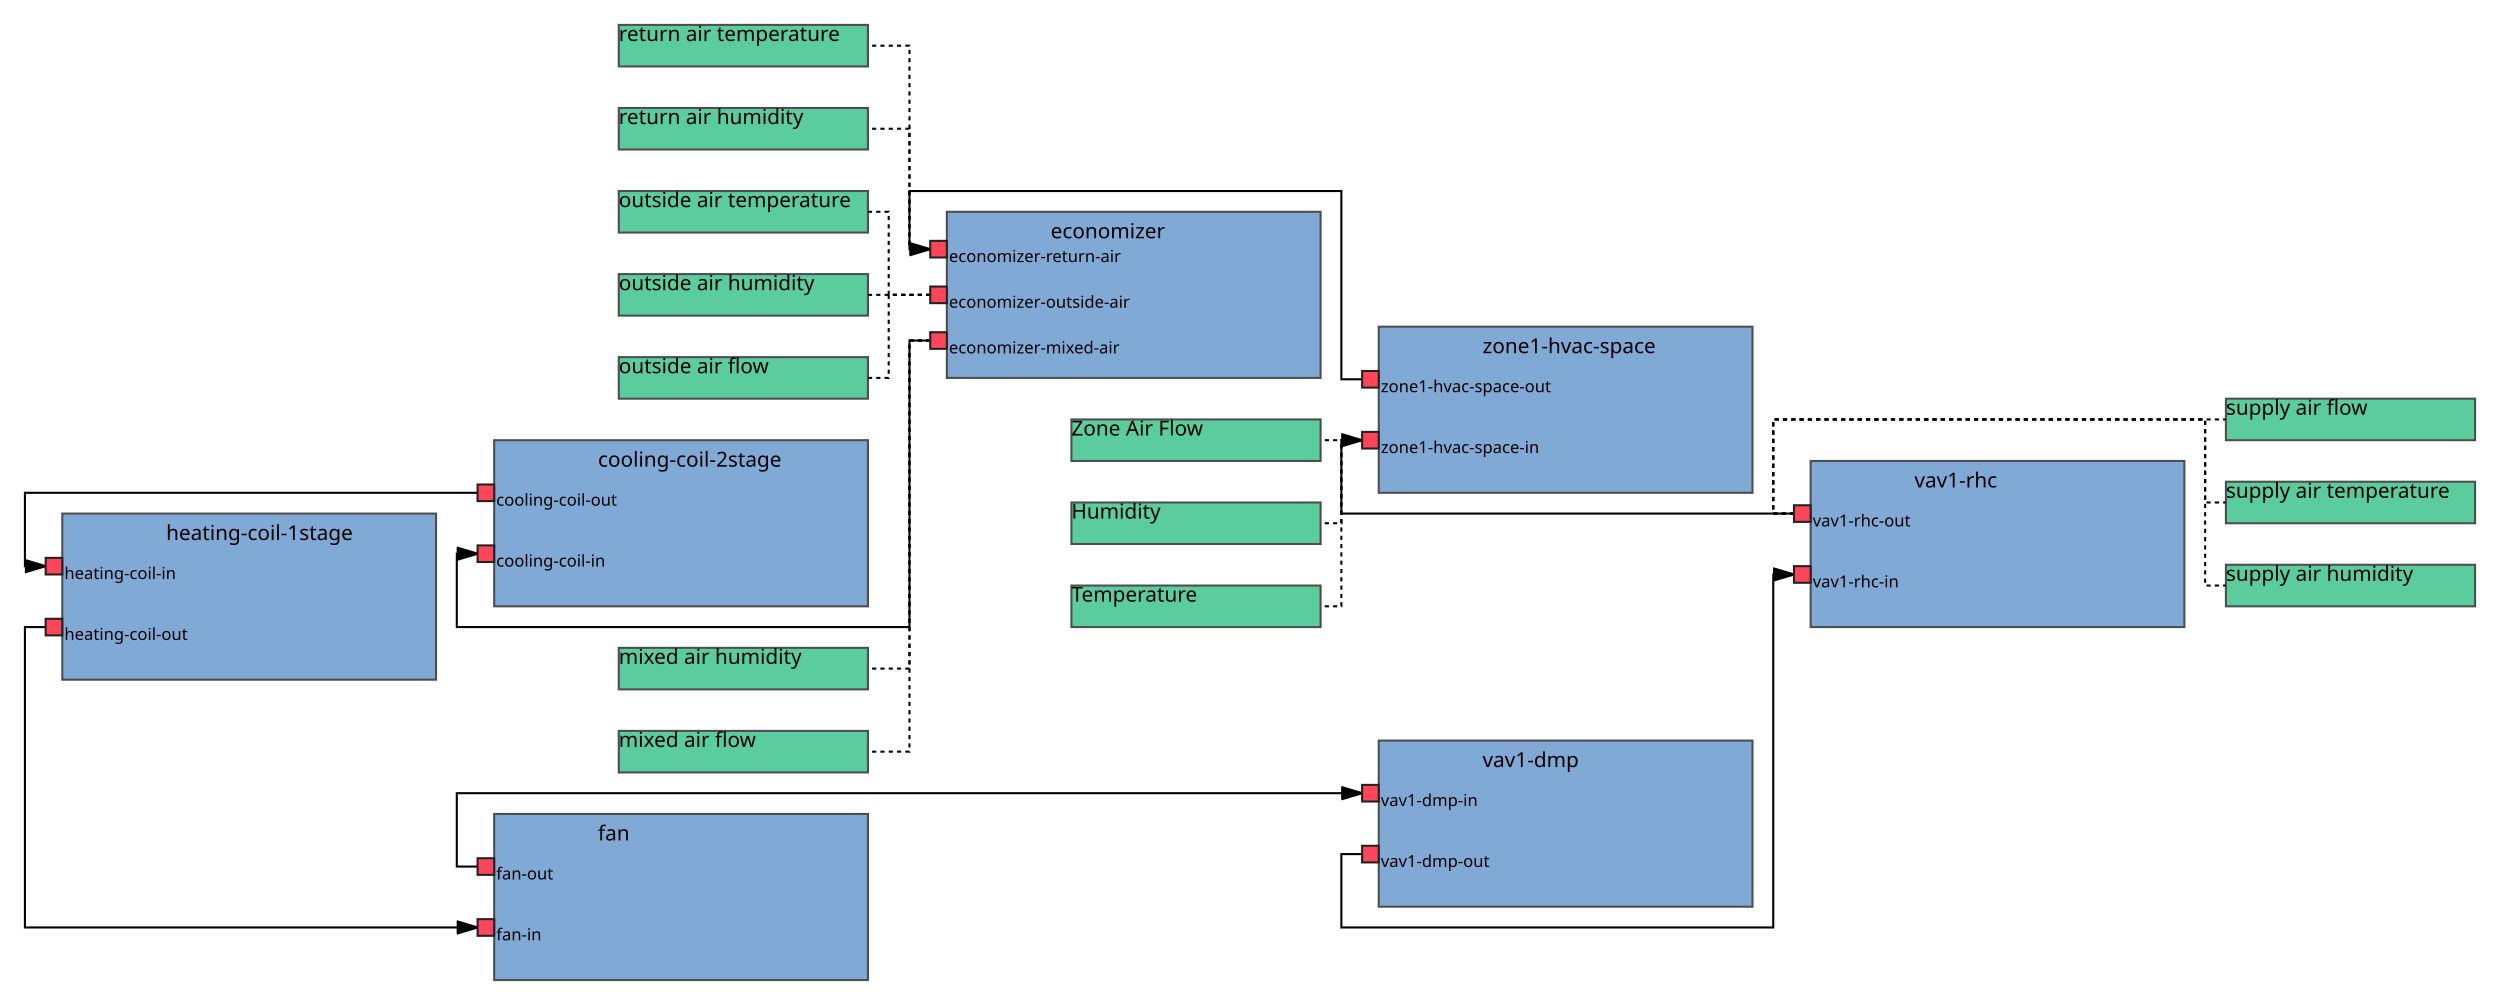
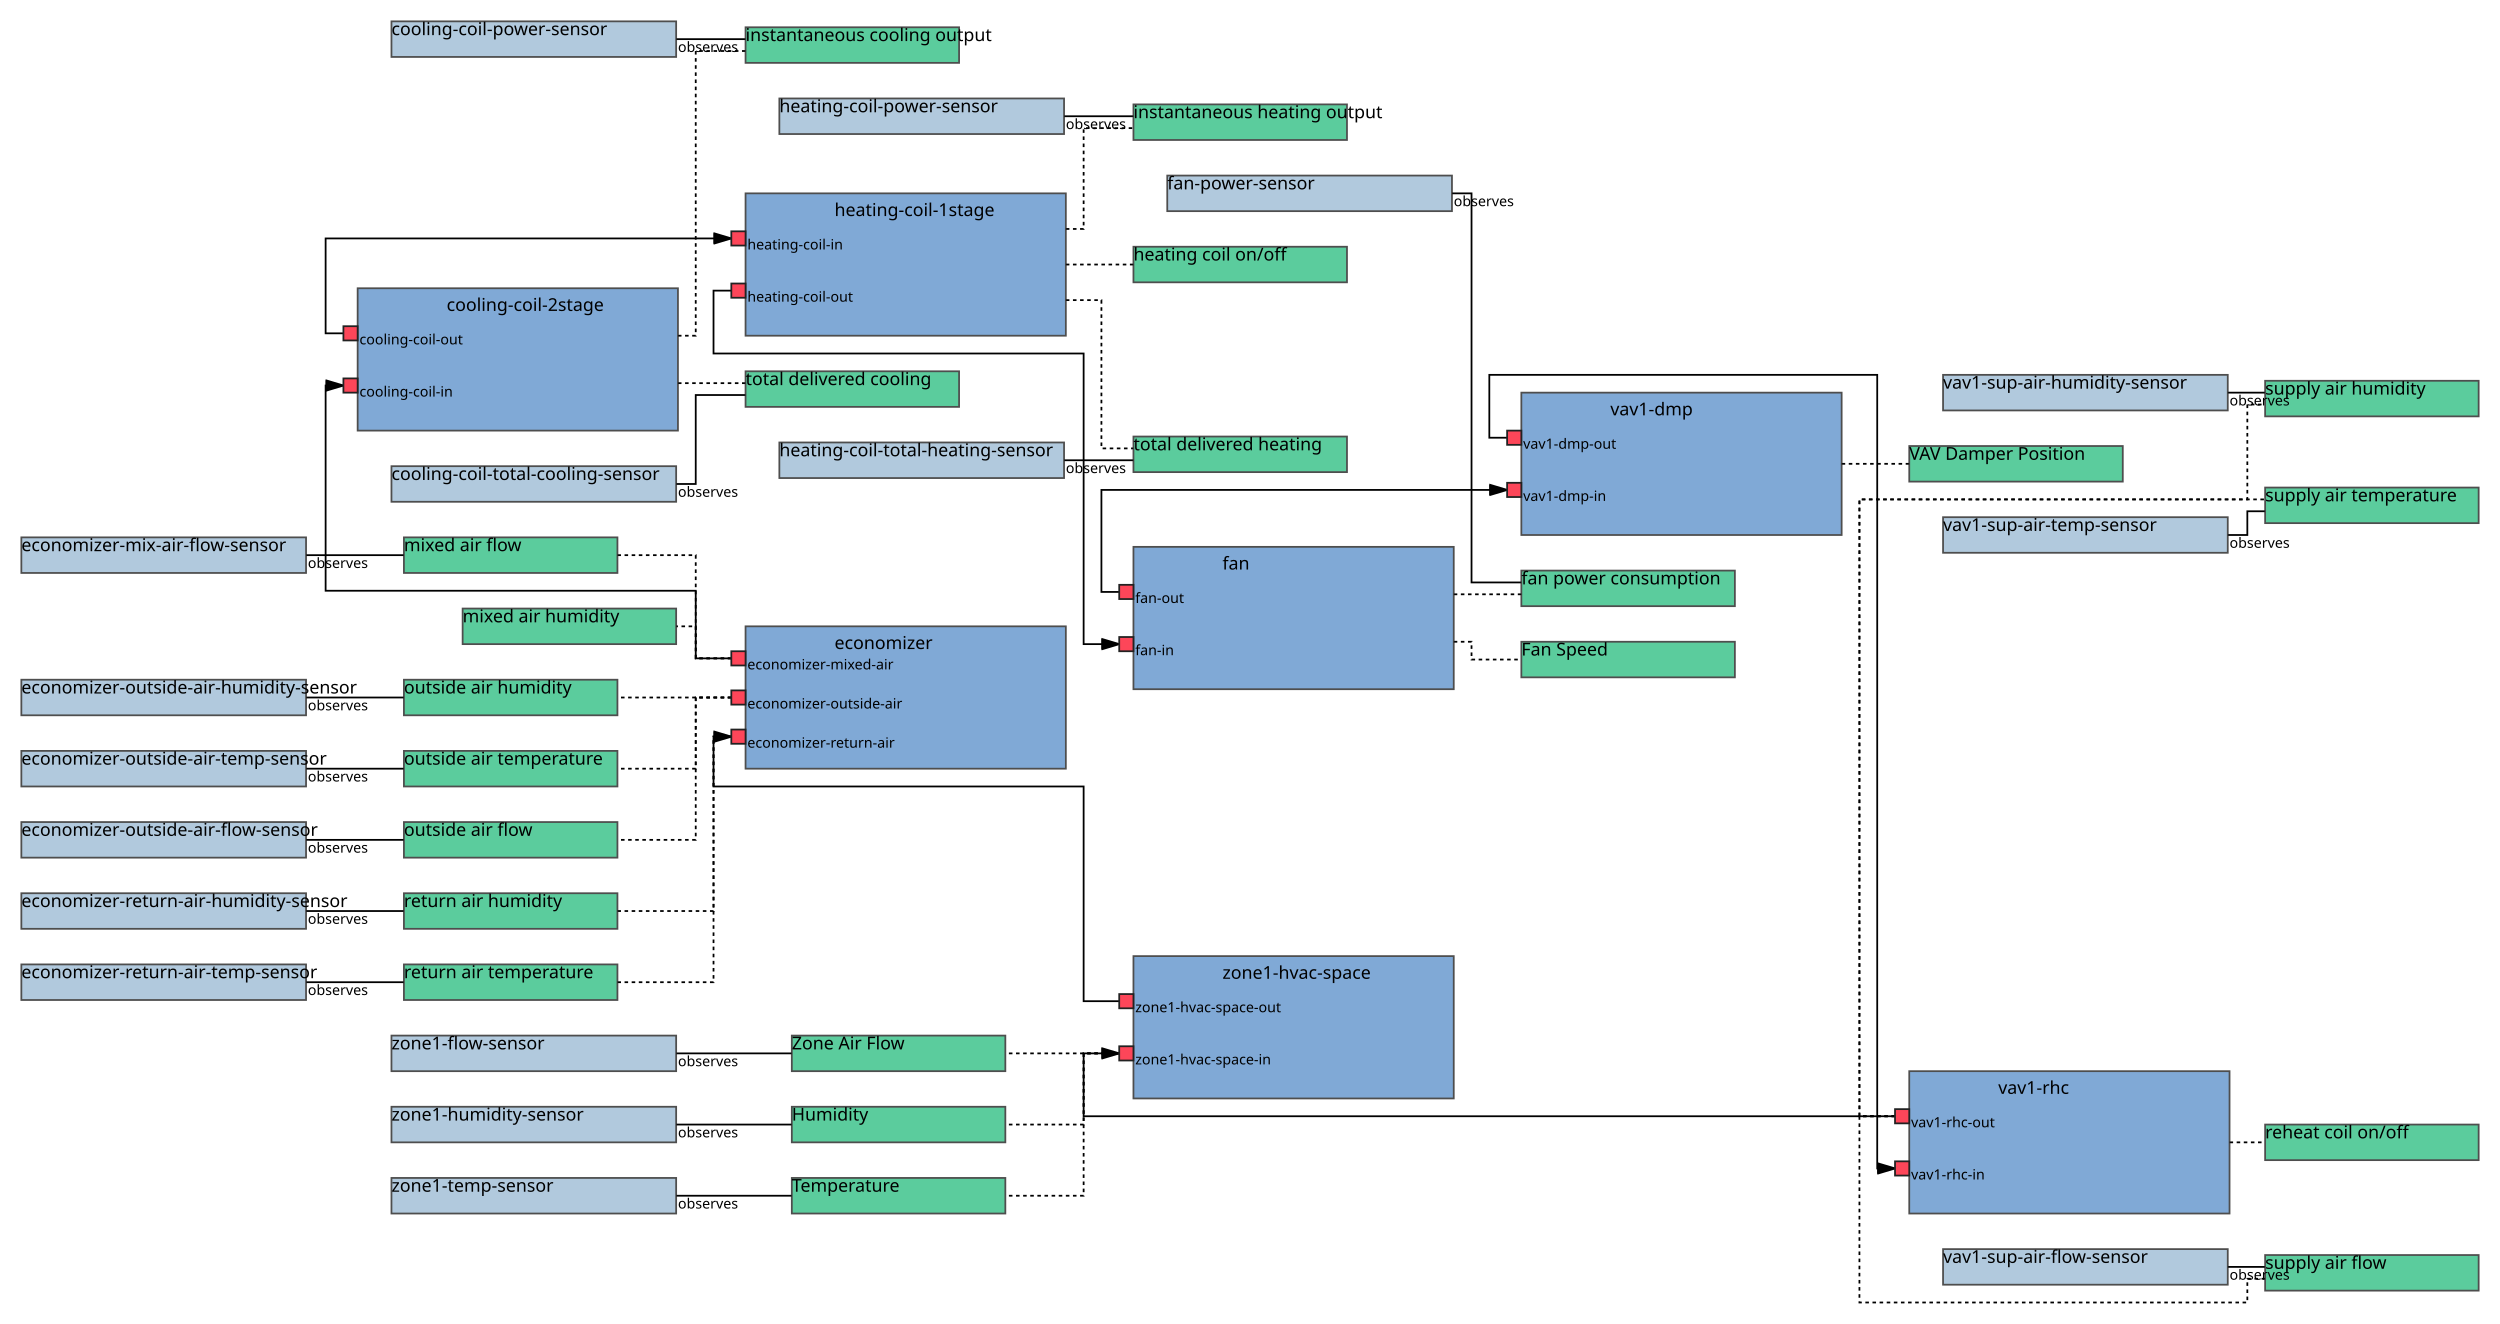
- <svg xmlns="http://www.w3.org/2000/svg" version="1.1" width="1204" height="484">
+ <svg xmlns="http://www.w3.org/2000/svg" version="1.1" width="1405" height="744">
  <defs>
    <style type="text/css">
      
        rect {
          opacity: 0.8;
          fill: #6094CC;
          stroke-width: 1;
          stroke: #222222;
        }
        rect.port {
          opacity: 1;
+           fill: #6094CC;
+         }
+         rect.connectionpoint {
+           opacity: 1;
          fill: #FD4659;
        }
        text {
          font-size: 10px;
          font-family: sans-serif;
          /* in elk's coordinates "hanging" would be the correct value" */
          dominant-baseline: hanging;
          text-align: left;
        }
        g.port &gt; text {
          font-size: 8px;
        }
        polyline {
          fill: none;
          stroke: black;
          stroke-width: 1;
        }
        path {
          fill: none;
          stroke: black;
          stroke-width: 1;
        }
        rect.s223property {
          fill: #32BF84;
+         }
+         rect.sensor {
+           fill: #9DBCD4;
        }
      
    </style>
    <marker id="arrow" markerWidth="10" markerHeight="8" refX="10" refY="4" orient="auto">
      <path d="M0,7 L10,4 L0,1 L0,7" style="fill: #000000;" />
    </marker>
  </defs>
  <g>
-     <polyline points="448,164 438,164 438,302 220,302 220,266.667 230,266.667" id="3d9d9cd8fa6c7bf6" class="edge" marker-end="url(#arrow)" />
-     <polyline points="230,237.333 12,237.333 12,272.667 22,272.667" id="f6d275219d116f49" class="edge" marker-end="url(#arrow)" />
-     <polyline points="22,302 12,302 12,446.667 230,446.667" id="08d3e1e707c344f0" class="edge" marker-end="url(#arrow)" />
-     <polyline points="230,417.333 220,417.333 220,382 656,382" id="7b9b8fd71d40d59c" class="edge" marker-end="url(#arrow)" />
-     <polyline points="656,411.333 646,411.333 646,446.667 854,446.667 854,276.667 864,276.667" id="a96ee80d00c9876b" class="edge" marker-end="url(#arrow)" />
-     <polyline points="864,247.333 646,247.333 646,212 656,212" id="b2493b091b1adc2a" class="edge" marker-end="url(#arrow)" />
-     <polyline points="656,182.667 646,182.667 646,92 438,92 438,120 448,120" id="954c7e3b98713ef9" class="edge" marker-end="url(#arrow)" />
-     <polyline points="448,164 438,164 438,362 418,362" id="f304a39308d11230" class="edge" stroke-dasharray="2,2" />
-     <polyline points="448,164 438,164 438,322 418,322" id="3c8f65451f098f32" class="edge" stroke-dasharray="2,2" />
-     <polyline points="448,120 438,120 438,62 418,62" id="aa2dabc50164bcaf" class="edge" stroke-dasharray="2,2" />
-     <polyline points="448,120 438,120 438,22 418,22" id="f08e216d9a63b128" class="edge" stroke-dasharray="2,2" />
-     <polyline points="448,142 428,142 428,182 418,182" id="db9a2ce74e522b29" class="edge" stroke-dasharray="2,2" />
-     <polyline points="448,142 428,142 428,102 418,102" id="2f8914461e06bafd" class="edge" stroke-dasharray="2,2" />
-     <polyline points="448,142 418,142" id="92f18c9a39f73b15" class="edge" stroke-dasharray="2,2" />
-     <polyline points="864,247.333 854,247.333 854,202 1072,202" id="21b0aed9f295dd88" class="edge" stroke-dasharray="2,2" />
-     <polyline points="864,247.333 854,247.333 854,202 1062,202 1062,242 1072,242" id="99d77bec78adff73" class="edge" stroke-dasharray="2,2" />
-     <polyline points="864,247.333 854,247.333 854,202 1062,202 1062,282 1072,282" id="14c9867a3cfd63e3" class="edge" stroke-dasharray="2,2" />
-     <polyline points="656,212 646,212 646,292 636,292" id="bb99a52601c892b5" class="edge" stroke-dasharray="2,2" />
-     <polyline points="656,212 636,212" id="d2e86d05f1351d9a" class="edge" stroke-dasharray="2,2" />
-     <polyline points="656,212 646,212 646,252 636,252" id="87bdaff297c96fd8" class="edge" stroke-dasharray="2,2" />
-     <rect id="heating-coil-1stage" class="node" x="30" y="247.333" width="180" height="80" />
-     <g transform="translate(30,247.3333)">
-       <rect id="heating-coil-1stage:heating-coil-out" class="port inlet node" x="-8" y="50.667" width="8" height="8" />
-       <g id="heating-coil-1stage:heating-coil-out" class="port inlet port" transform="translate(-8,50.66667)">
+     <polyline points="411,370 391,370 391,332 183,332 183,216.667 193,216.667" id="4ccc512f28b8863e" class="edge" marker-end="url(#arrow)" />
+     <polyline points="193,187.333 183,187.333 183,134 411,134" id="2d233c19a0113fbd" class="edge" marker-end="url(#arrow)" />
+     <polyline points="411,163.333 401,163.333 401,198.667 609,198.667 609,362 629,362" id="3160a62208fb1b43" class="edge" marker-end="url(#arrow)" />
+     <polyline points="629,332.667 619,332.667 619,275.333 847,275.333" id="a5b3feecd9c58548" class="edge" marker-end="url(#arrow)" />
+     <polyline points="847,246 837,246 837,210.667 1055,210.667 1055,656.667 1065,656.667" id="b13f3d2a9b444323" class="edge" marker-end="url(#arrow)" />
+     <polyline points="1065,627.333 609,627.333 609,592 629,592" id="d02cbd7ab2cb6bb9" class="edge" marker-end="url(#arrow)" />
+     <polyline points="629,562.667 609,562.667 609,442 401,442 401,414 411,414" id="80d8d95826bab2f1" class="edge" marker-end="url(#arrow)" />
+     <polyline points="411,370 391,370 391,312 347,312" id="683518c0f2073909" class="edge" stroke-dasharray="2,2" />
+     <polyline points="411,370 391,370 391,352 380,352" id="45d1d3e8e599ed7c" class="edge" stroke-dasharray="2,2" />
+     <polyline points="411,414 401,414 401,512 347,512" id="6582dd32e19376d1" class="edge" stroke-dasharray="2,2" />
+     <polyline points="411,414 401,414 401,552 347,552" id="9e620c2044bc3726" class="edge" stroke-dasharray="2,2" />
+     <polyline points="411,392 391,392 391,472 347,472" id="921919e963dbff48" class="edge" stroke-dasharray="2,2" />
+     <polyline points="411,392 391,392 391,432 347,432" id="4075835cde579227" class="edge" stroke-dasharray="2,2" />
+     <polyline points="411,392 347,392" id="ab1103e19f8b3c0e" class="edge" stroke-dasharray="2,2" />
+     <polyline points="1065,627.333 1045,627.333 1045,732 1263,732 1263,718.667 1273,718.667" id="a0fcb9dc6e812292" class="edge" stroke-dasharray="2,2" />
+     <polyline points="1065,627.333 1045,627.333 1045,280.667 1273,280.667" id="8534df2bfbb3eba3" class="edge" stroke-dasharray="2,2" />
+     <polyline points="1065,627.333 1045,627.333 1045,280.667 1263,280.667 1263,227.333 1273,227.333" id="9461b676c28eba37" class="edge" stroke-dasharray="2,2" />
+     <polyline points="629,592 609,592 609,672 565,672" id="ab0c0df599b435e9" class="edge" stroke-dasharray="2,2" />
+     <polyline points="629,592 565,592" id="b79fd024d8e444e3" class="edge" stroke-dasharray="2,2" />
+     <polyline points="629,592 609,592 609,632 565,632" id="e741054c3ee4a1ac" class="edge" stroke-dasharray="2,2" />
+     <polyline points="381,188.667 391,188.667 391,28.667 419,28.667" id="0e97827601ddc807" class="edge" stroke-dasharray="2,2" />
+     <polyline points="381,215.333 419,215.333" id="ab4241e3da4eec11" class="edge" stroke-dasharray="2,2" />
+     <polyline points="599,148.667 637,148.667" id="1f9d26d64ae767df" class="edge" stroke-dasharray="2,2" />
+     <polyline points="599,128.667 609,128.667 609,72 637,72" id="c53247cb9b3bbcee" class="edge" stroke-dasharray="2,2" />
+     <polyline points="599,168.667 619,168.667 619,252 637,252" id="4943abe2625e538c" class="edge" stroke-dasharray="2,2" />
+     <polyline points="817,360.667 827,360.667 827,370.667 855,370.667" id="3b4eeb07ac59735f" class="edge" stroke-dasharray="2,2" />
+     <polyline points="817,334 855,334" id="c1ba35b4802c1e38" class="edge" stroke-dasharray="2,2" />
+     <polyline points="1035,260.667 1073,260.667" id="26e305d4f6186580" class="edge" stroke-dasharray="2,2" />
+     <polyline points="1253,642 1273,642" id="0e8a0a3f52c41a35" class="edge" stroke-dasharray="2,2" />
+     <polyline points="172,312 227,312" id="1aff90f63647cf1c" class="edge" />
+     <polyline points="172,512 227,512" id="8dd102118fc19ae9" class="edge" />
+     <polyline points="172,552 227,552" id="a76c57c13394dcc5" class="edge" />
+     <polyline points="172,472 227,472" id="a1ff6080a4c073c4" class="edge" />
+     <polyline points="172,432 227,432" id="d649100410d08e1f" class="edge" />
+     <polyline points="172,392 227,392" id="4787af5b0566036c" class="edge" />
+     <polyline points="380,22 419,22" id="b50f8f468d62e99c" class="edge" />
+     <polyline points="380,272 391,272 391,222 419,222" id="20be143b93f907e2" class="edge" />
+     <polyline points="598,65.333 637,65.333" id="ff9dacb998ad521d" class="edge" />
+     <polyline points="598,258.667 637,258.667" id="8f886375dbeef9e3" class="edge" />
+     <polyline points="816,108.667 827,108.667 827,327.333 855,327.333" id="a27f620f34b8a56f" class="edge" />
+     <polyline points="1252,712 1273,712" id="8422b7e2cfab9c52" class="edge" />
+     <polyline points="1252,300.667 1263,300.667 1263,287.333 1273,287.333" id="a53ad37b2a68f2cd" class="edge" />
+     <polyline points="1252,220.667 1273,220.667" id="90faee555aba6145" class="edge" />
+     <polyline points="380,672 445,672" id="8c061b5f8d95301b" class="edge" />
+     <polyline points="380,592 445,592" id="23f4fbeb639a1c89" class="edge" />
+     <polyline points="380,632 445,632" id="d21b6fbf1c4c522f" class="edge" />
+     <rect id="heating-coil-1stage" class="node" x="419" y="108.667" width="180" height="80" />
+     <g transform="translate(419,108.6667)">
+       <rect id="heating-coil-1stage:heating-coil-out" class="port connectionpoint node" x="-8" y="50.667" width="8" height="8" />
+       <g id="heating-coil-1stage:heating-coil-out" class="port connectionpoint port" transform="translate(-8,50.66667)">
        <text class="label" x="9" y="4" width="0" height="0">
          heating-coil-out
        </text>
      </g>
-       <rect id="heating-coil-1stage:heating-coil-in" class="port inlet node" x="-8" y="21.333" width="8" height="8" />
-       <g id="heating-coil-1stage:heating-coil-in" class="port inlet port" transform="translate(-8,21.33333)">
+       <rect id="heating-coil-1stage:heating-coil-in" class="port connectionpoint node" x="-8" y="21.333" width="8" height="8" />
+       <g id="heating-coil-1stage:heating-coil-in" class="port connectionpoint port" transform="translate(-8,21.33333)">
        <text class="label" x="9" y="4" width="0" height="0">
          heating-coil-in
        </text>
      </g>
      <text class="label" x="50" y="5" width="80" height="20">
        heating-coil-1stage
      </text>
    </g>
-     <rect id="fan" class="node" x="238" y="392" width="180" height="80" />
-     <g transform="translate(238,392)">
-       <rect id="fan:fan-in" class="port inlet node" x="-8" y="50.667" width="8" height="8" />
-       <g id="fan:fan-in" class="port inlet port" transform="translate(-8,50.66667)">
+     <rect id="economizer" class="node" x="419" y="352" width="180" height="80" />
+     <g transform="translate(419,352)">
+       <rect id="economizer:economizer-return-air" class="port connectionpoint node" x="-8" y="58" width="8" height="8" />
+       <g id="economizer:economizer-return-air" class="port connectionpoint port" transform="translate(-8,58)">
+         <text class="label" x="9" y="4" width="0" height="0">
+           economizer-return-air
+         </text>
+       </g>
+       <rect id="economizer:economizer-outside-air" class="port connectionpoint node" x="-8" y="36" width="8" height="8" />
+       <g id="economizer:economizer-outside-air" class="port connectionpoint port" transform="translate(-8,36)">
+         <text class="label" x="9" y="4" width="0" height="0">
+           economizer-outside-air
+         </text>
+       </g>
+       <rect id="economizer:economizer-mixed-air" class="port connectionpoint node" x="-8" y="14" width="8" height="8" />
+       <g id="economizer:economizer-mixed-air" class="port connectionpoint port" transform="translate(-8,14)">
+         <text class="label" x="9" y="4" width="0" height="0">
+           economizer-mixed-air
+         </text>
+       </g>
+       <text class="label" x="50" y="5" width="80" height="20">
+         economizer
+       </text>
+     </g>
+     <rect id="zone1-hvac-space" class="node" x="637" y="537.333" width="180" height="80" />
+     <g transform="translate(637,537.3333)">
+       <rect id="zone1-hvac-space:zone1-hvac-space-in" class="port connectionpoint node" x="-8" y="50.667" width="8" height="8" />
+       <g id="zone1-hvac-space:zone1-hvac-space-in" class="port connectionpoint port" transform="translate(-8,50.66667)">
+         <text class="label" x="9" y="4" width="0" height="0">
+           zone1-hvac-space-in
+         </text>
+       </g>
+       <rect id="zone1-hvac-space:zone1-hvac-space-out" class="port connectionpoint node" x="-8" y="21.333" width="8" height="8" />
+       <g id="zone1-hvac-space:zone1-hvac-space-out" class="port connectionpoint port" transform="translate(-8,21.33333)">
+         <text class="label" x="9" y="4" width="0" height="0">
+           zone1-hvac-space-out
+         </text>
+       </g>
+       <text class="label" x="50" y="5" width="80" height="20">
+         zone1-hvac-space
+       </text>
+     </g>
+     <rect id="vav1-dmp" class="node" x="855" y="220.667" width="180" height="80" />
+     <g transform="translate(855,220.6667)">
+       <rect id="vav1-dmp:vav1-dmp-out" class="port connectionpoint node" x="-8" y="21.333" width="8" height="8" />
+       <g id="vav1-dmp:vav1-dmp-out" class="port connectionpoint port" transform="translate(-8,21.33333)">
+         <text class="label" x="9" y="4" width="0" height="0">
+           vav1-dmp-out
+         </text>
+       </g>
+       <rect id="vav1-dmp:vav1-dmp-in" class="port connectionpoint node" x="-8" y="50.667" width="8" height="8" />
+       <g id="vav1-dmp:vav1-dmp-in" class="port connectionpoint port" transform="translate(-8,50.66667)">
+         <text class="label" x="9" y="4" width="0" height="0">
+           vav1-dmp-in
+         </text>
+       </g>
+       <text class="label" x="50" y="5" width="80" height="20">
+         vav1-dmp
+       </text>
+     </g>
+     <rect id="fan" class="node" x="637" y="307.333" width="180" height="80" />
+     <g transform="translate(637,307.3333)">
+       <rect id="fan:fan-in" class="port connectionpoint node" x="-8" y="50.667" width="8" height="8" />
+       <g id="fan:fan-in" class="port connectionpoint port" transform="translate(-8,50.66667)">
        <text class="label" x="9" y="4" width="0" height="0">
          fan-in
        </text>
      </g>
-       <rect id="fan:fan-out" class="port inlet node" x="-8" y="21.333" width="8" height="8" />
-       <g id="fan:fan-out" class="port inlet port" transform="translate(-8,21.33333)">
+       <rect id="fan:fan-out" class="port connectionpoint node" x="-8" y="21.333" width="8" height="8" />
+       <g id="fan:fan-out" class="port connectionpoint port" transform="translate(-8,21.33333)">
        <text class="label" x="9" y="4" width="0" height="0">
          fan-out
        </text>
      </g>
      <text class="label" x="50" y="5" width="80" height="20">
        fan
      </text>
    </g>
-     <rect id="cooling-coil-2stage" class="node" x="238" y="212" width="180" height="80" />
-     <g transform="translate(238,212)">
-       <rect id="cooling-coil-2stage:cooling-coil-in" class="port inlet node" x="-8" y="50.667" width="8" height="8" />
-       <g id="cooling-coil-2stage:cooling-coil-in" class="port inlet port" transform="translate(-8,50.66667)">
+     <rect id="vav1-rhc" class="node" x="1073" y="602" width="180" height="80" />
+     <g transform="translate(1073,602)">
+       <rect id="vav1-rhc:vav1-rhc-out" class="port connectionpoint node" x="-8" y="21.333" width="8" height="8" />
+       <g id="vav1-rhc:vav1-rhc-out" class="port connectionpoint port" transform="translate(-8,21.33333)">
+         <text class="label" x="9" y="4" width="0" height="0">
+           vav1-rhc-out
+         </text>
+       </g>
+       <rect id="vav1-rhc:vav1-rhc-in" class="port connectionpoint node" x="-8" y="50.667" width="8" height="8" />
+       <g id="vav1-rhc:vav1-rhc-in" class="port connectionpoint port" transform="translate(-8,50.66667)">
+         <text class="label" x="9" y="4" width="0" height="0">
+           vav1-rhc-in
+         </text>
+       </g>
+       <text class="label" x="50" y="5" width="80" height="20">
+         vav1-rhc
+       </text>
+     </g>
+     <rect id="cooling-coil-2stage" class="node" x="201" y="162" width="180" height="80" />
+     <g transform="translate(201,162)">
+       <rect id="cooling-coil-2stage:cooling-coil-out" class="port connectionpoint node" x="-8" y="21.333" width="8" height="8" />
+       <g id="cooling-coil-2stage:cooling-coil-out" class="port connectionpoint port" transform="translate(-8,21.33333)">
+         <text class="label" x="9" y="4" width="0" height="0">
+           cooling-coil-out
+         </text>
+       </g>
+       <rect id="cooling-coil-2stage:cooling-coil-in" class="port connectionpoint node" x="-8" y="50.667" width="8" height="8" />
+       <g id="cooling-coil-2stage:cooling-coil-in" class="port connectionpoint port" transform="translate(-8,50.66667)">
        <text class="label" x="9" y="4" width="0" height="0">
          cooling-coil-in
        </text>
      </g>
-       <rect id="cooling-coil-2stage:cooling-coil-out" class="port inlet node" x="-8" y="21.333" width="8" height="8" />
-       <g id="cooling-coil-2stage:cooling-coil-out" class="port inlet port" transform="translate(-8,21.33333)">
-         <text class="label" x="9" y="4" width="0" height="0">
-           cooling-coil-out
-         </text>
-       </g>
      <text class="label" x="50" y="5" width="80" height="20">
        cooling-coil-2stage
      </text>
    </g>
-     <rect id="zone1-hvac-space" class="node" x="664" y="157.333" width="180" height="80" />
-     <g transform="translate(664,157.3333)">
-       <rect id="zone1-hvac-space:zone1-hvac-space-out" class="port inlet node" x="-8" y="21.333" width="8" height="8" />
-       <g id="zone1-hvac-space:zone1-hvac-space-out" class="port inlet port" transform="translate(-8,21.33333)">
-         <text class="label" x="9" y="4" width="0" height="0">
-           zone1-hvac-space-out
-         </text>
-       </g>
-       <rect id="zone1-hvac-space:zone1-hvac-space-in" class="port inlet node" x="-8" y="50.667" width="8" height="8" />
-       <g id="zone1-hvac-space:zone1-hvac-space-in" class="port inlet port" transform="translate(-8,50.66667)">
-         <text class="label" x="9" y="4" width="0" height="0">
-           zone1-hvac-space-in
-         </text>
-       </g>
-       <text class="label" x="50" y="5" width="80" height="20">
-         zone1-hvac-space
-       </text>
-     </g>
-     <rect id="vav1-dmp" class="node" x="664" y="356.667" width="180" height="80" />
-     <g transform="translate(664,356.6667)">
-       <rect id="vav1-dmp:vav1-dmp-out" class="port inlet node" x="-8" y="50.667" width="8" height="8" />
-       <g id="vav1-dmp:vav1-dmp-out" class="port inlet port" transform="translate(-8,50.66667)">
-         <text class="label" x="9" y="4" width="0" height="0">
-           vav1-dmp-out
-         </text>
-       </g>
-       <rect id="vav1-dmp:vav1-dmp-in" class="port inlet node" x="-8" y="21.333" width="8" height="8" />
-       <g id="vav1-dmp:vav1-dmp-in" class="port inlet port" transform="translate(-8,21.33333)">
-         <text class="label" x="9" y="4" width="0" height="0">
-           vav1-dmp-in
-         </text>
-       </g>
-       <text class="label" x="50" y="5" width="80" height="20">
-         vav1-dmp
-       </text>
-     </g>
-     <rect id="economizer" class="node" x="456" y="102" width="180" height="80" />
-     <g transform="translate(456,102)">
-       <rect id="economizer:economizer-outside-air" class="port inlet node" x="-8" y="36" width="8" height="8" />
-       <g id="economizer:economizer-outside-air" class="port inlet port" transform="translate(-8,36)">
-         <text class="label" x="9" y="4" width="0" height="0">
-           economizer-outside-air
-         </text>
-       </g>
-       <rect id="economizer:economizer-mixed-air" class="port inlet node" x="-8" y="58" width="8" height="8" />
-       <g id="economizer:economizer-mixed-air" class="port inlet port" transform="translate(-8,58)">
-         <text class="label" x="9" y="4" width="0" height="0">
-           economizer-mixed-air
-         </text>
-       </g>
-       <rect id="economizer:economizer-return-air" class="port inlet node" x="-8" y="14" width="8" height="8" />
-       <g id="economizer:economizer-return-air" class="port inlet port" transform="translate(-8,14)">
-         <text class="label" x="9" y="4" width="0" height="0">
-           economizer-return-air
-         </text>
-       </g>
-       <text class="label" x="50" y="5" width="80" height="20">
-         economizer
-       </text>
-     </g>
-     <rect id="vav1-rhc" class="node" x="872" y="222" width="180" height="80" />
-     <g transform="translate(872,222)">
-       <rect id="vav1-rhc:vav1-rhc-out" class="port inlet node" x="-8" y="21.333" width="8" height="8" />
-       <g id="vav1-rhc:vav1-rhc-out" class="port inlet port" transform="translate(-8,21.33333)">
-         <text class="label" x="9" y="4" width="0" height="0">
-           vav1-rhc-out
-         </text>
-       </g>
-       <rect id="vav1-rhc:vav1-rhc-in" class="port inlet node" x="-8" y="50.667" width="8" height="8" />
-       <g id="vav1-rhc:vav1-rhc-in" class="port inlet port" transform="translate(-8,50.66667)">
-         <text class="label" x="9" y="4" width="0" height="0">
-           vav1-rhc-in
-         </text>
-       </g>
-       <text class="label" x="50" y="5" width="80" height="20">
-         vav1-rhc
-       </text>
-     </g>
-     <rect id="economizer-mix-air-flow" class="node s223property node" x="298" y="352" width="120" height="20" />
-     <g transform="translate(298,352)">
+     <rect id="economizer-mix-air-flow" class="node s223property node" x="227" y="302" width="120" height="20" />
+     <g transform="translate(227,302)">
      <text class="label" x="0" y="0" width="20" height="20">
        mixed air flow
      </text>
    </g>
-     <rect id="economizer-mix-air-humidity" class="node s223property node" x="298" y="312" width="120" height="20" />
-     <g transform="translate(298,312)">
+     <rect id="economizer-mix-air-humidity" class="node s223property node" x="260" y="342" width="120" height="20" />
+     <g transform="translate(260,342)">
      <text class="label" x="0" y="0" width="20" height="20">
        mixed air humidity
      </text>
    </g>
-     <rect id="economizer-return-air-humidity" class="node s223property node" x="298" y="52" width="120" height="20" />
-     <g transform="translate(298,52)">
+     <rect id="economizer-return-air-humidity" class="node s223property node" x="227" y="502" width="120" height="20" />
+     <g transform="translate(227,502)">
      <text class="label" x="0" y="0" width="20" height="20">
        return air humidity
      </text>
    </g>
-     <rect id="economizer-return-air-temp" class="node s223property node" x="298" y="12" width="120" height="20" />
-     <g transform="translate(298,12)">
+     <rect id="economizer-return-air-temp" class="node s223property node" x="227" y="542" width="120" height="20" />
+     <g transform="translate(227,542)">
      <text class="label" x="0" y="0" width="20" height="20">
        return air temperature
      </text>
    </g>
-     <rect id="economizer-outside-air-flow" class="node s223property node" x="298" y="172" width="120" height="20" />
-     <g transform="translate(298,172)">
+     <rect id="economizer-outside-air-flow" class="node s223property node" x="227" y="462" width="120" height="20" />
+     <g transform="translate(227,462)">
      <text class="label" x="0" y="0" width="20" height="20">
        outside air flow
      </text>
    </g>
-     <rect id="economizer-outside-air-temp" class="node s223property node" x="298" y="92" width="120" height="20" />
-     <g transform="translate(298,92)">
+     <rect id="economizer-outside-air-temp" class="node s223property node" x="227" y="422" width="120" height="20" />
+     <g transform="translate(227,422)">
      <text class="label" x="0" y="0" width="20" height="20">
        outside air temperature
      </text>
    </g>
-     <rect id="economizer-outside-air-humidity" class="node s223property node" x="298" y="132" width="120" height="20" />
-     <g transform="translate(298,132)">
+     <rect id="economizer-outside-air-humidity" class="node s223property node" x="227" y="382" width="120" height="20" />
+     <g transform="translate(227,382)">
      <text class="label" x="0" y="0" width="20" height="20">
        outside air humidity
      </text>
    </g>
-     <rect id="vav1-sup-air-flow" class="node s223property node" x="1072" y="192" width="120" height="20" />
-     <g transform="translate(1072,192)">
+     <rect id="vav1-sup-air-flow" class="node s223property node" x="1273" y="705.333" width="120" height="20" />
+     <g transform="translate(1273,705.3333)">
      <text class="label" x="0" y="0" width="20" height="20">
        supply air flow
      </text>
    </g>
-     <rect id="vav1-sup-air-temp" class="node s223property node" x="1072" y="232" width="120" height="20" />
-     <g transform="translate(1072,232)">
+     <rect id="vav1-sup-air-temp" class="node s223property node" x="1273" y="274" width="120" height="20" />
+     <g transform="translate(1273,274)">
      <text class="label" x="0" y="0" width="20" height="20">
        supply air temperature
      </text>
    </g>
-     <rect id="vav1-sup-air-humidity" class="node s223property node" x="1072" y="272" width="120" height="20" />
-     <g transform="translate(1072,272)">
+     <rect id="vav1-sup-air-humidity" class="node s223property node" x="1273" y="214" width="120" height="20" />
+     <g transform="translate(1273,214)">
      <text class="label" x="0" y="0" width="20" height="20">
        supply air humidity
      </text>
    </g>
-     <rect id="zone1-temp" class="node s223property node" x="516" y="282" width="120" height="20" />
-     <g transform="translate(516,282)">
+     <rect id="zone1-temp" class="node s223property node" x="445" y="662" width="120" height="20" />
+     <g transform="translate(445,662)">
      <text class="label" x="0" y="0" width="20" height="20">
        Temperature
      </text>
    </g>
-     <rect id="zone1-flow" class="node s223property node" x="516" y="202" width="120" height="20" />
-     <g transform="translate(516,202)">
+     <rect id="zone1-flow" class="node s223property node" x="445" y="582" width="120" height="20" />
+     <g transform="translate(445,582)">
      <text class="label" x="0" y="0" width="20" height="20">
        Zone Air Flow
      </text>
    </g>
-     <rect id="zone1-humidity" class="node s223property node" x="516" y="242" width="120" height="20" />
-     <g transform="translate(516,242)">
+     <rect id="zone1-humidity" class="node s223property node" x="445" y="622" width="120" height="20" />
+     <g transform="translate(445,622)">
      <text class="label" x="0" y="0" width="20" height="20">
        Humidity
+       </text>
+     </g>
+     <rect id="cooling-coil-power" class="node s223property node" x="419" y="15.333" width="120" height="20" />
+     <g transform="translate(419,15.33333)">
+       <text class="label" x="0" y="0" width="20" height="20">
+         instantaneous cooling output
+       </text>
+     </g>
+     <rect id="cooling-coil-total-cooling" class="node s223property node" x="419" y="208.667" width="120" height="20" />
+     <g transform="translate(419,208.6667)">
+       <text class="label" x="0" y="0" width="20" height="20">
+         total delivered cooling
+       </text>
+     </g>
+     <rect id="heating-coil-onoff" class="node s223property node" x="637" y="138.667" width="120" height="20" />
+     <g transform="translate(637,138.6667)">
+       <text class="label" x="0" y="0" width="20" height="20">
+         heating coil on/off
+       </text>
+     </g>
+     <rect id="heating-coil-power" class="node s223property node" x="637" y="58.667" width="120" height="20" />
+     <g transform="translate(637,58.66667)">
+       <text class="label" x="0" y="0" width="20" height="20">
+         instantaneous heating output
+       </text>
+     </g>
+     <rect id="heating-coil-total-heating" class="node s223property node" x="637" y="245.333" width="120" height="20" />
+     <g transform="translate(637,245.3333)">
+       <text class="label" x="0" y="0" width="20" height="20">
+         total delivered heating
+       </text>
+     </g>
+     <rect id="fan-speed" class="node s223property node" x="855" y="360.667" width="120" height="20" />
+     <g transform="translate(855,360.6667)">
+       <text class="label" x="0" y="0" width="20" height="20">
+         Fan Speed
+       </text>
+     </g>
+     <rect id="fan-power" class="node s223property node" x="855" y="320.667" width="120" height="20" />
+     <g transform="translate(855,320.6667)">
+       <text class="label" x="0" y="0" width="20" height="20">
+         fan power consumption
+       </text>
+     </g>
+     <rect id="vav1-dmp-damper-pos" class="node s223property node" x="1073" y="250.667" width="120" height="20" />
+     <g transform="translate(1073,250.6667)">
+       <text class="label" x="0" y="0" width="20" height="20">
+         VAV Damper Position
+       </text>
+     </g>
+     <rect id="vav1-rhc-onoff" class="node s223property node" x="1273" y="632" width="120" height="20" />
+     <g transform="translate(1273,632)">
+       <text class="label" x="0" y="0" width="20" height="20">
+         reheat coil on/off
+       </text>
+     </g>
+     <rect id="economizer-mix-air-flow-sensor" class="node sensor node" x="12" y="302" width="160" height="20" />
+     <g transform="translate(12,302)">
+       <rect id="economizer-mix-air-flow-sensor:observes" class="port node" x="160" y="10" width="0" height="0" />
+       <g id="economizer-mix-air-flow-sensor:observes" class="port port" transform="translate(160,10)">
+         <text class="label" x="1" y="1" width="0" height="0">
+           observes
+         </text>
+       </g>
+       <text class="label" x="0" y="0" width="20" height="20">
+         economizer-mix-air-flow-sensor
+       </text>
+     </g>
+     <rect id="economizer-return-air-humidity-sensor" class="node sensor node" x="12" y="502" width="160" height="20" />
+     <g transform="translate(12,502)">
+       <rect id="economizer-return-air-humidity-sensor:observes" class="port node" x="160" y="10" width="0" height="0" />
+       <g id="economizer-return-air-humidity-sensor:observes" class="port port" transform="translate(160,10)">
+         <text class="label" x="1" y="1" width="0" height="0">
+           observes
+         </text>
+       </g>
+       <text class="label" x="0" y="0" width="20" height="20">
+         economizer-return-air-humidity-sensor
+       </text>
+     </g>
+     <rect id="economizer-return-air-temp-sensor" class="node sensor node" x="12" y="542" width="160" height="20" />
+     <g transform="translate(12,542)">
+       <rect id="economizer-return-air-temp-sensor:observes" class="port node" x="160" y="10" width="0" height="0" />
+       <g id="economizer-return-air-temp-sensor:observes" class="port port" transform="translate(160,10)">
+         <text class="label" x="1" y="1" width="0" height="0">
+           observes
+         </text>
+       </g>
+       <text class="label" x="0" y="0" width="20" height="20">
+         economizer-return-air-temp-sensor
+       </text>
+     </g>
+     <rect id="economizer-outside-air-flow-sensor" class="node sensor node" x="12" y="462" width="160" height="20" />
+     <g transform="translate(12,462)">
+       <rect id="economizer-outside-air-flow-sensor:observes" class="port node" x="160" y="10" width="0" height="0" />
+       <g id="economizer-outside-air-flow-sensor:observes" class="port port" transform="translate(160,10)">
+         <text class="label" x="1" y="1" width="0" height="0">
+           observes
+         </text>
+       </g>
+       <text class="label" x="0" y="0" width="20" height="20">
+         economizer-outside-air-flow-sensor
+       </text>
+     </g>
+     <rect id="economizer-outside-air-temp-sensor" class="node sensor node" x="12" y="422" width="160" height="20" />
+     <g transform="translate(12,422)">
+       <rect id="economizer-outside-air-temp-sensor:observes" class="port node" x="160" y="10" width="0" height="0" />
+       <g id="economizer-outside-air-temp-sensor:observes" class="port port" transform="translate(160,10)">
+         <text class="label" x="1" y="1" width="0" height="0">
+           observes
+         </text>
+       </g>
+       <text class="label" x="0" y="0" width="20" height="20">
+         economizer-outside-air-temp-sensor
+       </text>
+     </g>
+     <rect id="economizer-outside-air-humidity-sensor" class="node sensor node" x="12" y="382" width="160" height="20" />
+     <g transform="translate(12,382)">
+       <rect id="economizer-outside-air-humidity-sensor:observes" class="port node" x="160" y="10" width="0" height="0" />
+       <g id="economizer-outside-air-humidity-sensor:observes" class="port port" transform="translate(160,10)">
+         <text class="label" x="1" y="1" width="0" height="0">
+           observes
+         </text>
+       </g>
+       <text class="label" x="0" y="0" width="20" height="20">
+         economizer-outside-air-humidity-sensor
+       </text>
+     </g>
+     <rect id="cooling-coil-power-sensor" class="node sensor node" x="220" y="12" width="160" height="20" />
+     <g transform="translate(220,12)">
+       <rect id="cooling-coil-power-sensor:observes" class="port node" x="160" y="10" width="0" height="0" />
+       <g id="cooling-coil-power-sensor:observes" class="port port" transform="translate(160,10)">
+         <text class="label" x="1" y="1" width="0" height="0">
+           observes
+         </text>
+       </g>
+       <text class="label" x="0" y="0" width="20" height="20">
+         cooling-coil-power-sensor
+       </text>
+     </g>
+     <rect id="cooling-coil-total-cooling-sensor" class="node sensor node" x="220" y="262" width="160" height="20" />
+     <g transform="translate(220,262)">
+       <rect id="cooling-coil-total-cooling-sensor:observes" class="port node" x="160" y="10" width="0" height="0" />
+       <g id="cooling-coil-total-cooling-sensor:observes" class="port port" transform="translate(160,10)">
+         <text class="label" x="1" y="1" width="0" height="0">
+           observes
+         </text>
+       </g>
+       <text class="label" x="0" y="0" width="20" height="20">
+         cooling-coil-total-cooling-sensor
+       </text>
+     </g>
+     <rect id="heating-coil-power-sensor" class="node sensor node" x="438" y="55.333" width="160" height="20" />
+     <g transform="translate(438,55.33333)">
+       <rect id="heating-coil-power-sensor:observes" class="port node" x="160" y="10" width="0" height="0" />
+       <g id="heating-coil-power-sensor:observes" class="port port" transform="translate(160,10)">
+         <text class="label" x="1" y="1" width="0" height="0">
+           observes
+         </text>
+       </g>
+       <text class="label" x="0" y="0" width="20" height="20">
+         heating-coil-power-sensor
+       </text>
+     </g>
+     <rect id="heating-coil-total-heating-sensor" class="node sensor node" x="438" y="248.667" width="160" height="20" />
+     <g transform="translate(438,248.6667)">
+       <rect id="heating-coil-total-heating-sensor:observes" class="port node" x="160" y="10" width="0" height="0" />
+       <g id="heating-coil-total-heating-sensor:observes" class="port port" transform="translate(160,10)">
+         <text class="label" x="1" y="1" width="0" height="0">
+           observes
+         </text>
+       </g>
+       <text class="label" x="0" y="0" width="20" height="20">
+         heating-coil-total-heating-sensor
+       </text>
+     </g>
+     <rect id="fan-power-sensor" class="node sensor node" x="656" y="98.667" width="160" height="20" />
+     <g transform="translate(656,98.66667)">
+       <rect id="fan-power-sensor:observes" class="port node" x="160" y="10" width="0" height="0" />
+       <g id="fan-power-sensor:observes" class="port port" transform="translate(160,10)">
+         <text class="label" x="1" y="1" width="0" height="0">
+           observes
+         </text>
+       </g>
+       <text class="label" x="0" y="0" width="20" height="20">
+         fan-power-sensor
+       </text>
+     </g>
+     <rect id="vav1-sup-air-flow-sensor" class="node sensor node" x="1092" y="702" width="160" height="20" />
+     <g transform="translate(1092,702)">
+       <rect id="vav1-sup-air-flow-sensor:observes" class="port node" x="160" y="10" width="0" height="0" />
+       <g id="vav1-sup-air-flow-sensor:observes" class="port port" transform="translate(160,10)">
+         <text class="label" x="1" y="1" width="0" height="0">
+           observes
+         </text>
+       </g>
+       <text class="label" x="0" y="0" width="20" height="20">
+         vav1-sup-air-flow-sensor
+       </text>
+     </g>
+     <rect id="vav1-sup-air-temp-sensor" class="node sensor node" x="1092" y="290.667" width="160" height="20" />
+     <g transform="translate(1092,290.6667)">
+       <rect id="vav1-sup-air-temp-sensor:observes" class="port node" x="160" y="10" width="0" height="0" />
+       <g id="vav1-sup-air-temp-sensor:observes" class="port port" transform="translate(160,10)">
+         <text class="label" x="1" y="1" width="0" height="0">
+           observes
+         </text>
+       </g>
+       <text class="label" x="0" y="0" width="20" height="20">
+         vav1-sup-air-temp-sensor
+       </text>
+     </g>
+     <rect id="vav1-sup-air-humidity-sensor" class="node sensor node" x="1092" y="210.667" width="160" height="20" />
+     <g transform="translate(1092,210.6667)">
+       <rect id="vav1-sup-air-humidity-sensor:observes" class="port node" x="160" y="10" width="0" height="0" />
+       <g id="vav1-sup-air-humidity-sensor:observes" class="port port" transform="translate(160,10)">
+         <text class="label" x="1" y="1" width="0" height="0">
+           observes
+         </text>
+       </g>
+       <text class="label" x="0" y="0" width="20" height="20">
+         vav1-sup-air-humidity-sensor
+       </text>
+     </g>
+     <rect id="zone1-temp-sensor" class="node sensor node" x="220" y="662" width="160" height="20" />
+     <g transform="translate(220,662)">
+       <rect id="zone1-temp-sensor:observes" class="port node" x="160" y="10" width="0" height="0" />
+       <g id="zone1-temp-sensor:observes" class="port port" transform="translate(160,10)">
+         <text class="label" x="1" y="1" width="0" height="0">
+           observes
+         </text>
+       </g>
+       <text class="label" x="0" y="0" width="20" height="20">
+         zone1-temp-sensor
+       </text>
+     </g>
+     <rect id="zone1-flow-sensor" class="node sensor node" x="220" y="582" width="160" height="20" />
+     <g transform="translate(220,582)">
+       <rect id="zone1-flow-sensor:observes" class="port node" x="160" y="10" width="0" height="0" />
+       <g id="zone1-flow-sensor:observes" class="port port" transform="translate(160,10)">
+         <text class="label" x="1" y="1" width="0" height="0">
+           observes
+         </text>
+       </g>
+       <text class="label" x="0" y="0" width="20" height="20">
+         zone1-flow-sensor
+       </text>
+     </g>
+     <rect id="zone1-humidity-sensor" class="node sensor node" x="220" y="622" width="160" height="20" />
+     <g transform="translate(220,622)">
+       <rect id="zone1-humidity-sensor:observes" class="port node" x="160" y="10" width="0" height="0" />
+       <g id="zone1-humidity-sensor:observes" class="port port" transform="translate(160,10)">
+         <text class="label" x="1" y="1" width="0" height="0">
+           observes
+         </text>
+       </g>
+       <text class="label" x="0" y="0" width="20" height="20">
+         zone1-humidity-sensor
      </text>
    </g>
  </g>
</svg>
